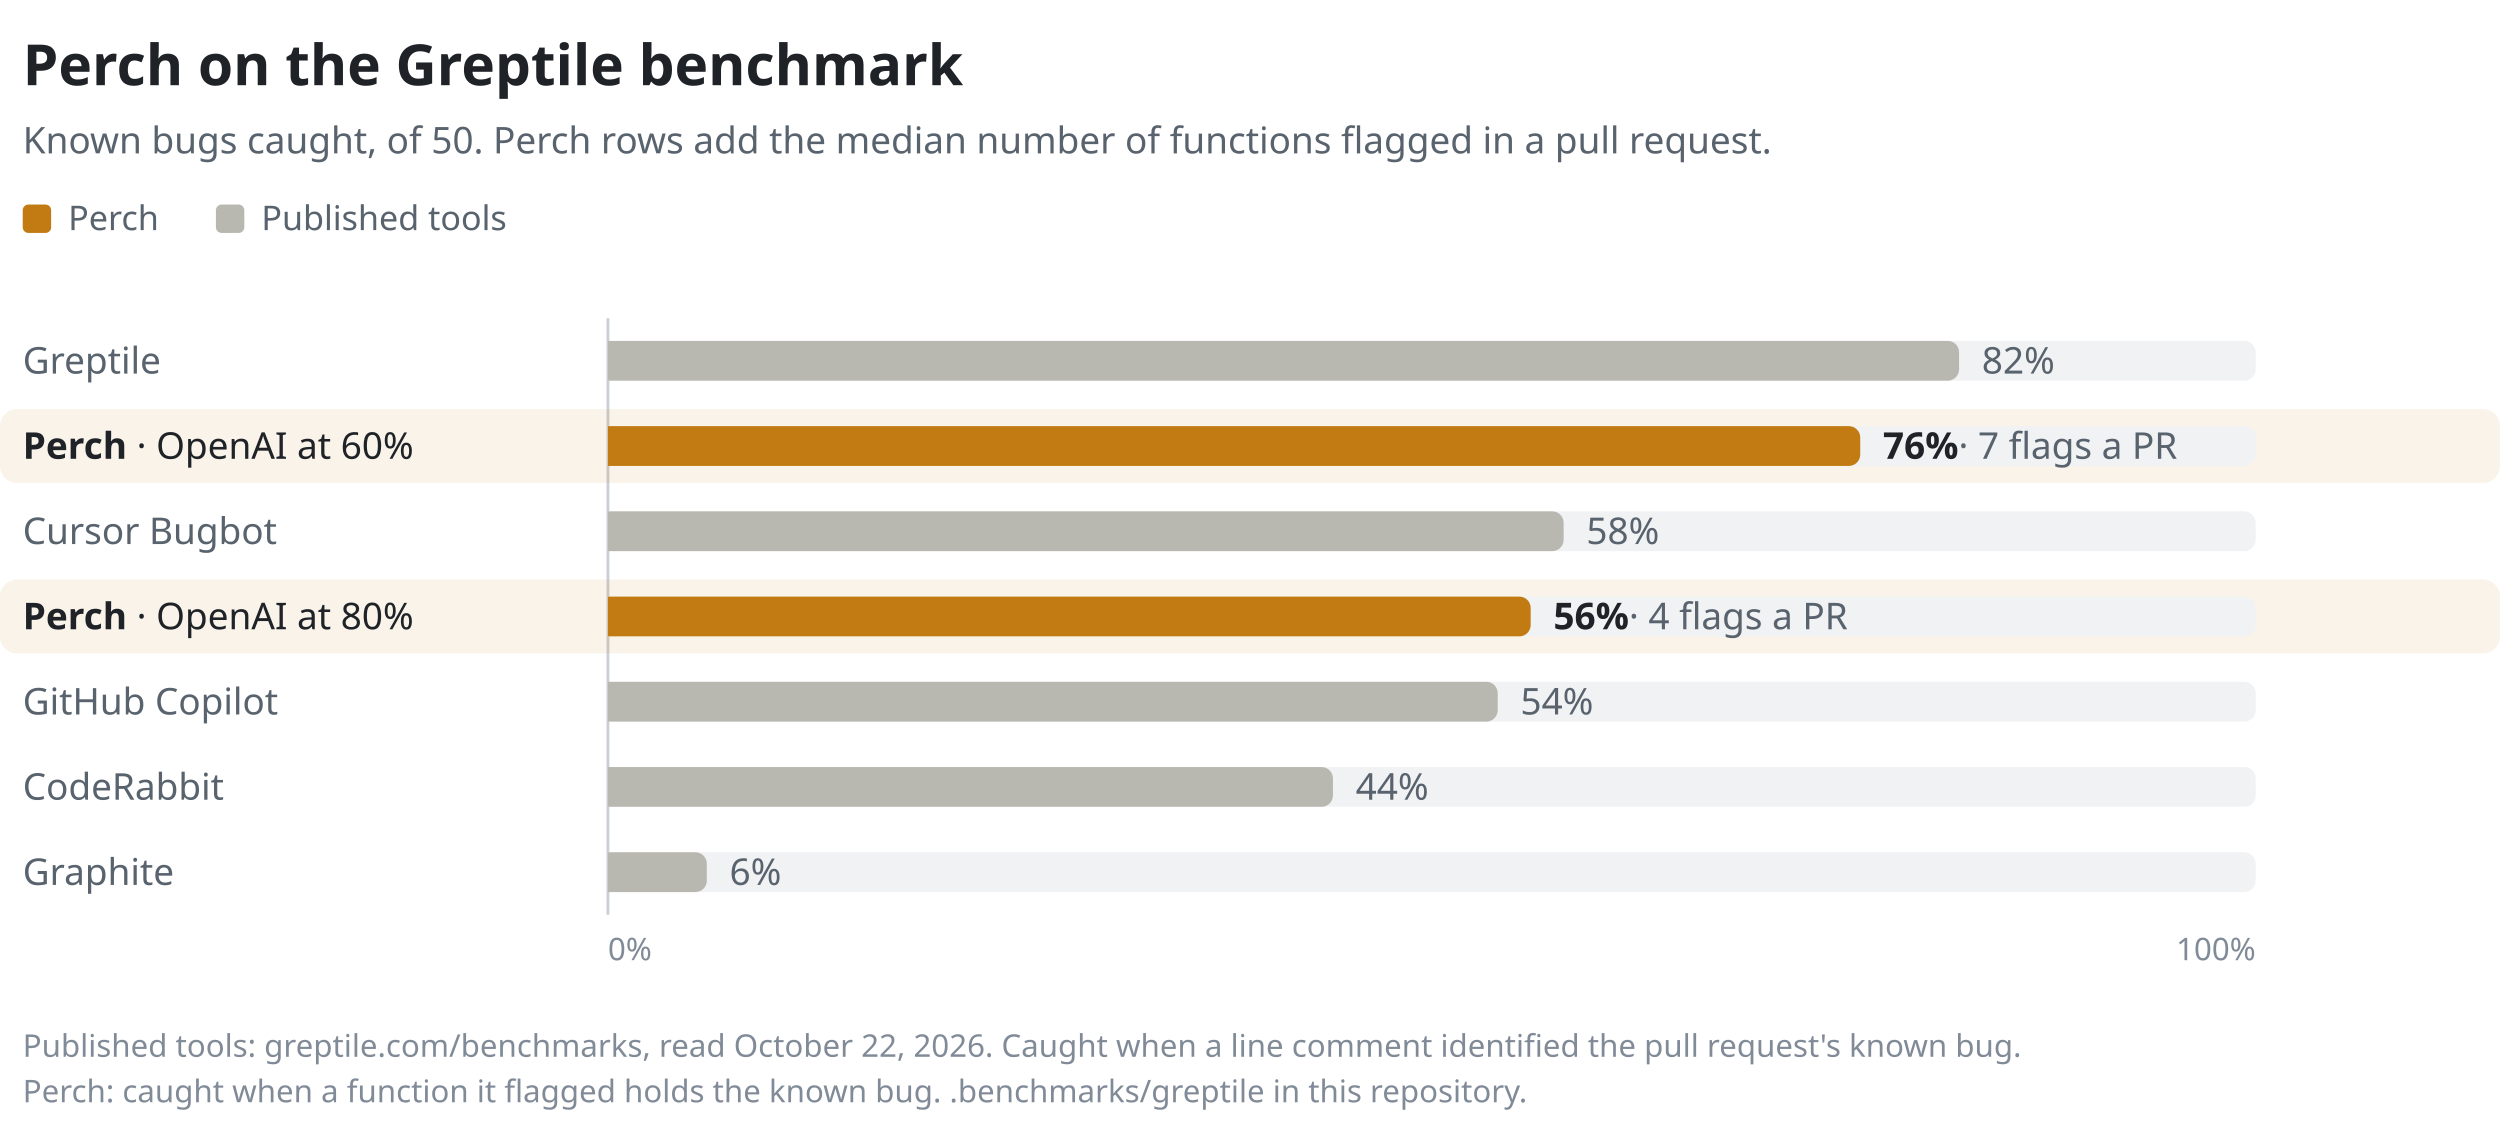
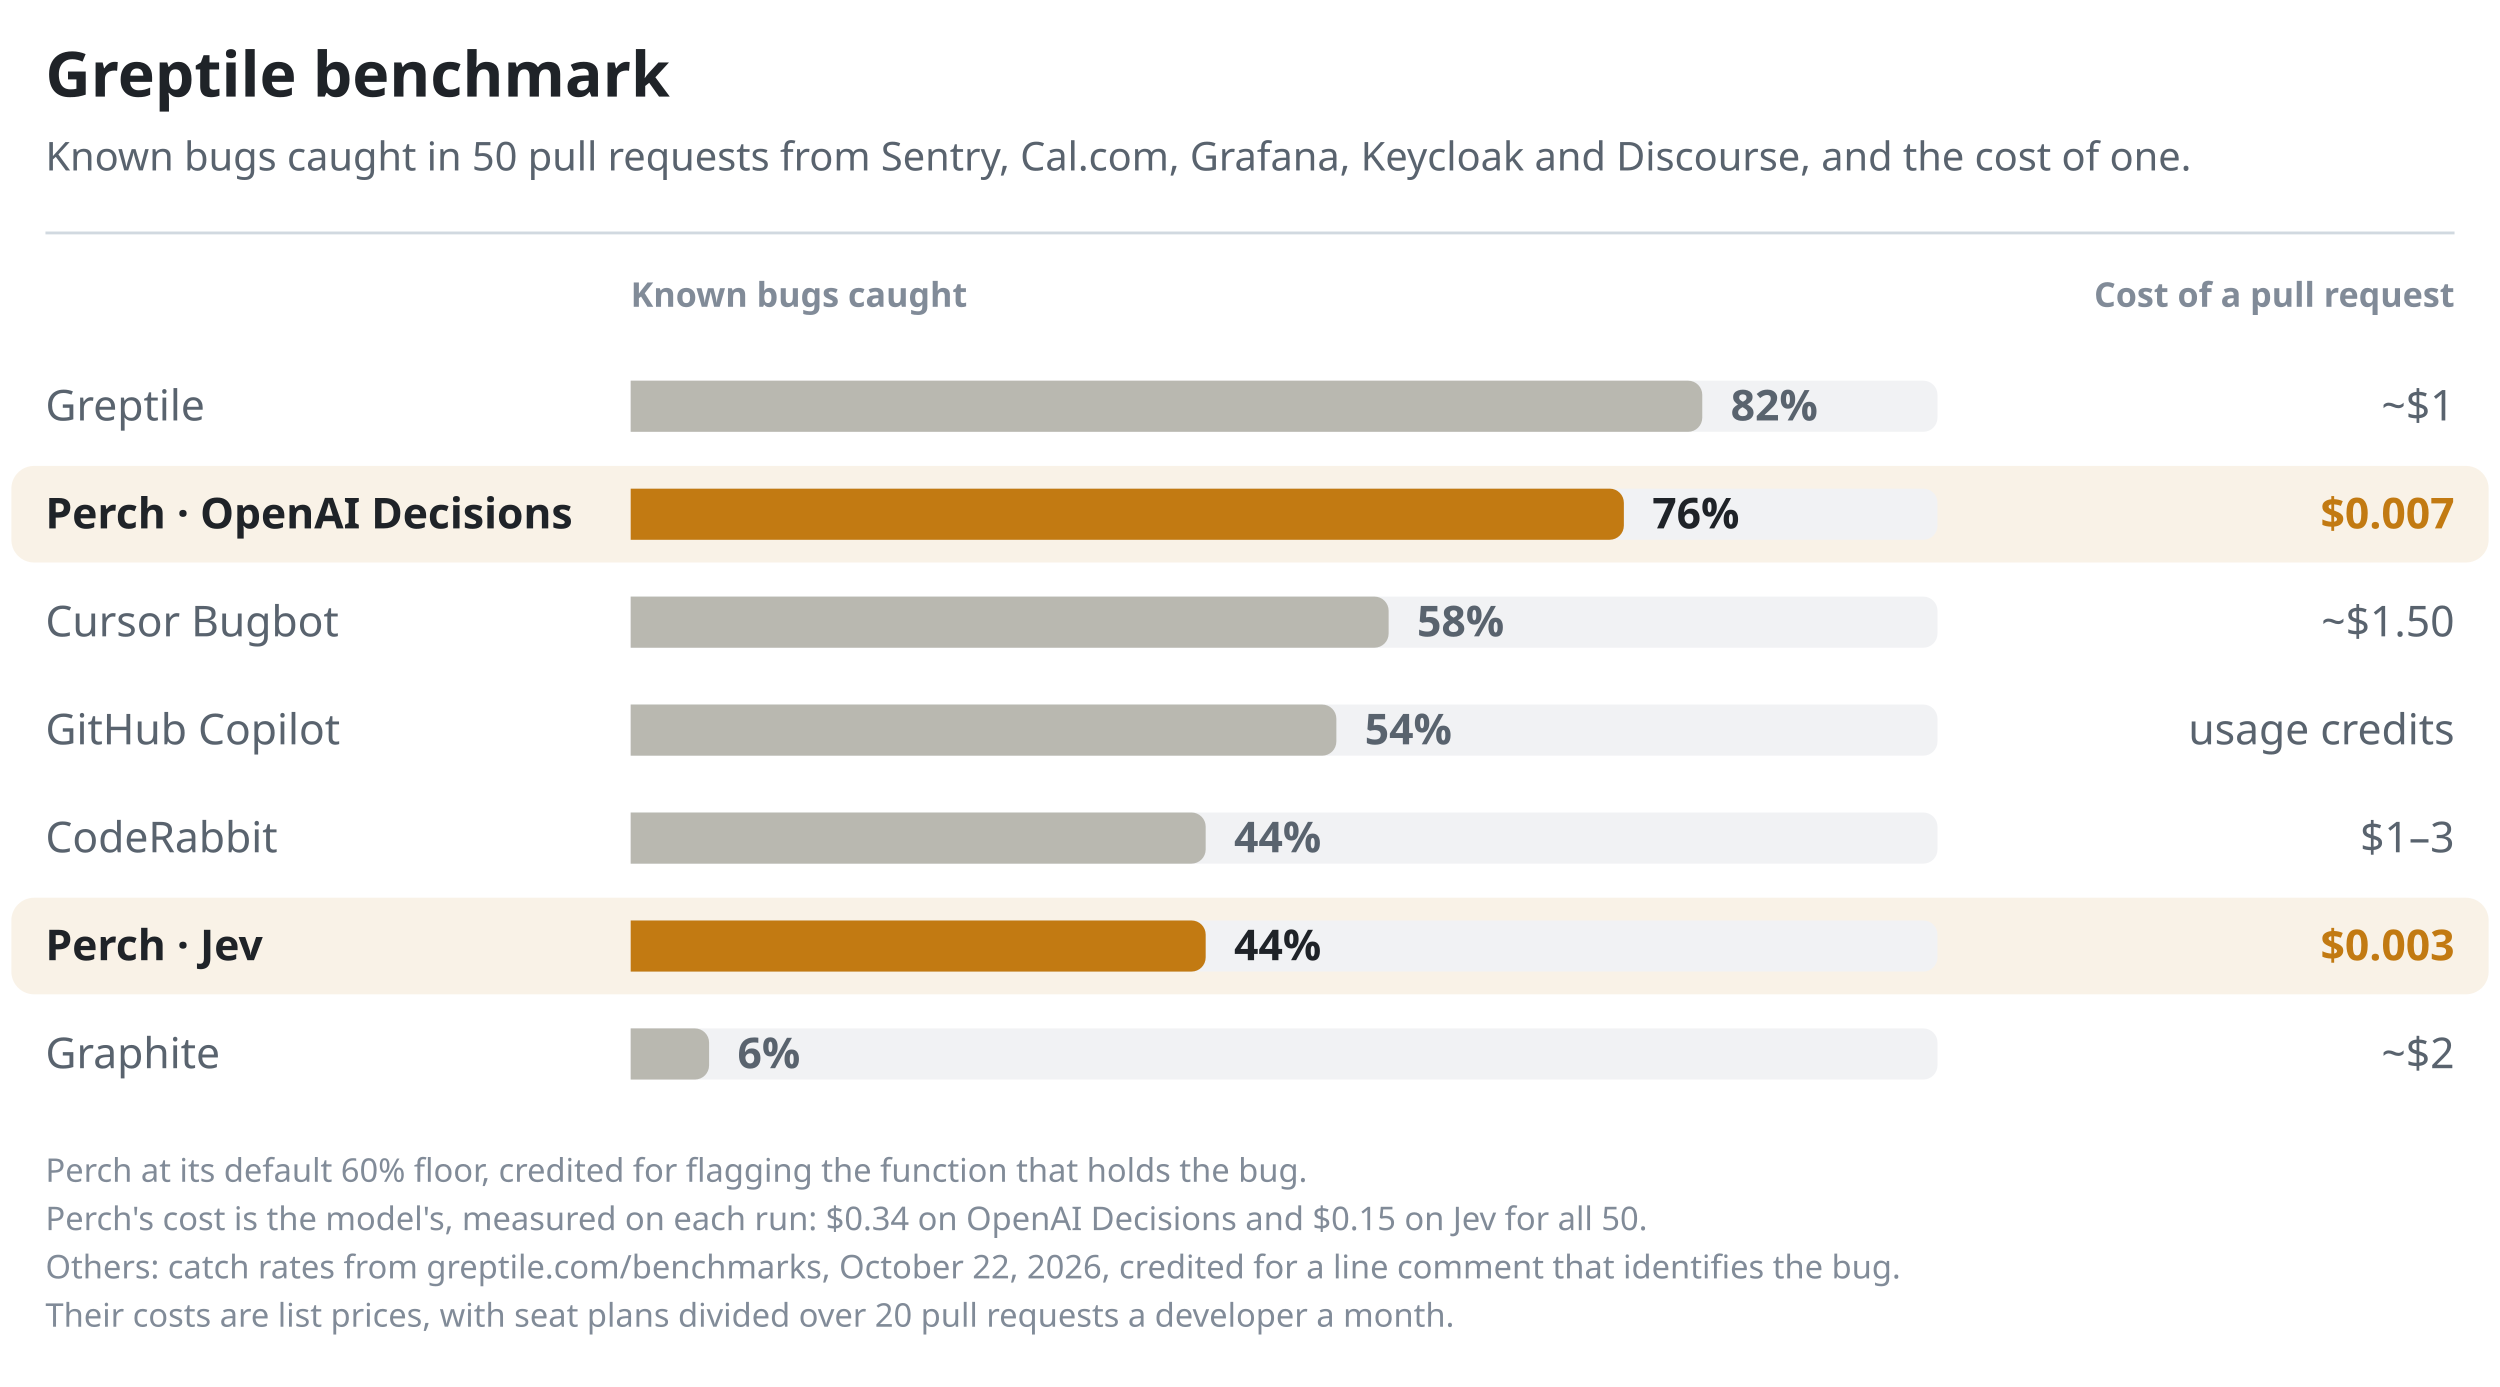
- <svg xmlns="http://www.w3.org/2000/svg" width="880" height="402" viewBox="0 0 880 402" role="img" aria-labelledby="title desc">
+ <svg xmlns="http://www.w3.org/2000/svg" width="880" height="488" viewBox="0 0 880 488" role="img" aria-labelledby="title desc">
  <style>text{font-family:-apple-system, BlinkMacSystemFont, 'Segoe UI', 'Noto Sans', Helvetica, Arial, sans-serif}.n{font-variant-numeric:tabular-nums}</style>
-   <text x="8" y="30" font-size="20" font-weight="600" fill="#1f2328">Perch on the Greptile benchmark</text>
-   <text x="8" y="54" font-size="13" fill="#59636e">Known bugs caught, of 50. Perch rows add the median number of functions flagged in a pull request.</text>
-   <rect x="8" y="72" width="10" height="10" rx="2" fill="#c27a12" />
-   <text x="24" y="81" font-size="12" fill="#59636e">Perch</text>
-   <rect x="76" y="72" width="10" height="10" rx="2" fill="#b9b8b0" />
-   <text x="92" y="81" font-size="12" fill="#59636e">Published tools</text>
-   <line x1="214" y1="112" x2="214" y2="322" stroke="#c9cfd6" stroke-width="1" />
-   <text class="n" x="214" y="338" font-size="11" fill="#818b98">0%</text>
-   <text class="n" x="794" y="338" font-size="11" text-anchor="end" fill="#818b98">100%</text>
-   <text x="8" y="131.5" font-size="13" fill="#59636e">Greptile</text>
-   <path d="M214,120h576a4,4 0 0 1 4,4v6a4,4 0 0 1 -4,4h-576z" fill="#f1f2f4" />
-   <path d="M214,120h471.6a4,4 0 0 1 4,4v6a4,4 0 0 1 -4,4h-471.6z" fill="#b9b8b0" />
-   <text class="n" x="697.6" y="131.5" font-size="13" fill="#59636e">82%</text>
-   <rect x="0" y="144" width="880" height="26" rx="6" fill="#c27a12" fill-opacity="0.09" />
-   <text x="8" y="161.5" font-size="13" fill="#1f2328">
-     <tspan font-weight="600">Perch</tspan> · OpenAI at 60%</text>
-   <path d="M214,150h576a4,4 0 0 1 4,4v6a4,4 0 0 1 -4,4h-576z" fill="#f1f2f4" />
-   <path d="M214,150h436.8a4,4 0 0 1 4,4v6a4,4 0 0 1 -4,4h-436.8z" fill="#c27a12" />
-   <text class="n" x="662.8" y="161.5" font-size="13" font-weight="600" fill="#1f2328">76%<tspan font-weight="400" fill="#59636e"> · 7 flags a PR</tspan>
-   </text>
-   <text x="8" y="191.5" font-size="13" fill="#59636e">Cursor Bugbot</text>
-   <path d="M214,180h576a4,4 0 0 1 4,4v6a4,4 0 0 1 -4,4h-576z" fill="#f1f2f4" />
-   <path d="M214,180h332.4a4,4 0 0 1 4,4v6a4,4 0 0 1 -4,4h-332.4z" fill="#b9b8b0" />
-   <text class="n" x="558.4" y="191.5" font-size="13" fill="#59636e">58%</text>
-   <rect x="0" y="204" width="880" height="26" rx="6" fill="#c27a12" fill-opacity="0.09" />
-   <text x="8" y="221.5" font-size="13" fill="#1f2328">
-     <tspan font-weight="600">Perch</tspan> · OpenAI at 80%</text>
-   <path d="M214,210h576a4,4 0 0 1 4,4v6a4,4 0 0 1 -4,4h-576z" fill="#f1f2f4" />
-   <path d="M214,210h320.8a4,4 0 0 1 4,4v6a4,4 0 0 1 -4,4h-320.8z" fill="#c27a12" />
-   <text class="n" x="546.8" y="221.5" font-size="13" font-weight="600" fill="#1f2328">56%<tspan font-weight="400" fill="#59636e"> · 4 flags a PR</tspan>
-   </text>
-   <text x="8" y="251.5" font-size="13" fill="#59636e">GitHub Copilot</text>
-   <path d="M214,240h576a4,4 0 0 1 4,4v6a4,4 0 0 1 -4,4h-576z" fill="#f1f2f4" />
-   <path d="M214,240h309.2a4,4 0 0 1 4,4v6a4,4 0 0 1 -4,4h-309.2z" fill="#b9b8b0" />
-   <text class="n" x="535.2" y="251.5" font-size="13" fill="#59636e">54%</text>
-   <text x="8" y="281.5" font-size="13" fill="#59636e">CodeRabbit</text>
-   <path d="M214,270h576a4,4 0 0 1 4,4v6a4,4 0 0 1 -4,4h-576z" fill="#f1f2f4" />
-   <path d="M214,270h251.2a4,4 0 0 1 4,4v6a4,4 0 0 1 -4,4h-251.2z" fill="#b9b8b0" />
-   <text class="n" x="477.2" y="281.5" font-size="13" fill="#59636e">44%</text>
-   <text x="8" y="311.5" font-size="13" fill="#59636e">Graphite</text>
-   <path d="M214,300h576a4,4 0 0 1 4,4v6a4,4 0 0 1 -4,4h-576z" fill="#f1f2f4" />
-   <path d="M214,300h30.8a4,4 0 0 1 4,4v6a4,4 0 0 1 -4,4h-30.8z" fill="#b9b8b0" />
-   <text class="n" x="256.8" y="311.5" font-size="13" fill="#59636e">6%</text>
-   <text x="8" y="372" font-size="11" fill="#818b98">Published tools: greptile.com/benchmarks, read October 22, 2026. Caught when a line comment identified the pull request's known bug.</text>
-   <text x="8" y="388" font-size="11" fill="#818b98">Perch: caught when a function it flagged holds the known bug. .benchmarks/greptile in this repository.</text>
+   <text x="16" y="34" font-size="22" font-weight="700" fill="#1f2328">Greptile benchmark</text>
+   <text x="16" y="60" font-size="14" fill="#59636e">Known bugs caught in 50 pull requests from Sentry, Cal.com, Grafana, Keycloak and Discourse, and the cost of one.</text>
+   <line x1="16" y1="82" x2="864" y2="82" stroke="#d1d9e0" stroke-width="1" />
+   <text x="222" y="108" font-size="12" font-weight="600" fill="#818b98">Known bugs caught</text>
+   <text x="864" y="108" font-size="12" font-weight="600" text-anchor="end" fill="#818b98">Cost of a pull request</text>
+   <text x="16" y="148" font-size="15" fill="#59636e">Greptile</text>
+   <path d="M222,134h455a5,5 0 0 1 5,5v8a5,5 0 0 1 -5,5h-455z" fill="#f1f2f4" />
+   <path d="M222,134h372.2a5,5 0 0 1 5,5v8a5,5 0 0 1 -5,5h-372.2z" fill="#b9b8b0" />
+   <text class="n" x="609.2" y="148" font-size="15" font-weight="600" fill="#59636e">82%</text>
+   <text class="n" x="864" y="148" font-size="15" text-anchor="end" font-weight="400" fill="#59636e">~$1</text>
+   <rect x="4" y="164" width="872" height="34" rx="8" fill="#c27a12" fill-opacity="0.1" />
+   <text x="16" y="186" font-size="15" font-weight="700" fill="#1f2328">Perch · OpenAI Decisions</text>
+   <path d="M222,172h455a5,5 0 0 1 5,5v8a5,5 0 0 1 -5,5h-455z" fill="#f1f2f4" />
+   <path d="M222,172h344.6a5,5 0 0 1 5,5v8a5,5 0 0 1 -5,5h-344.6z" fill="#c27a12" />
+   <text class="n" x="581.6" y="186" font-size="15" font-weight="700" fill="#1f2328">76%</text>
+   <text class="n" x="864" y="186" font-size="15" text-anchor="end" font-weight="700" fill="#c27a12">$0.007</text>
+   <text x="16" y="224" font-size="15" fill="#59636e">Cursor Bugbot</text>
+   <path d="M222,210h455a5,5 0 0 1 5,5v8a5,5 0 0 1 -5,5h-455z" fill="#f1f2f4" />
+   <path d="M222,210h261.8a5,5 0 0 1 5,5v8a5,5 0 0 1 -5,5h-261.8z" fill="#b9b8b0" />
+   <text class="n" x="498.8" y="224" font-size="15" font-weight="600" fill="#59636e">58%</text>
+   <text class="n" x="864" y="224" font-size="15" text-anchor="end" font-weight="400" fill="#59636e">~$1.50</text>
+   <text x="16" y="262" font-size="15" fill="#59636e">GitHub Copilot</text>
+   <path d="M222,248h455a5,5 0 0 1 5,5v8a5,5 0 0 1 -5,5h-455z" fill="#f1f2f4" />
+   <path d="M222,248h243.4a5,5 0 0 1 5,5v8a5,5 0 0 1 -5,5h-243.4z" fill="#b9b8b0" />
+   <text class="n" x="480.4" y="262" font-size="15" font-weight="600" fill="#59636e">54%</text>
+   <text class="n" x="864" y="262" font-size="15" text-anchor="end" font-weight="400" fill="#59636e">usage credits</text>
+   <text x="16" y="300" font-size="15" fill="#59636e">CodeRabbit</text>
+   <path d="M222,286h455a5,5 0 0 1 5,5v8a5,5 0 0 1 -5,5h-455z" fill="#f1f2f4" />
+   <path d="M222,286h197.4a5,5 0 0 1 5,5v8a5,5 0 0 1 -5,5h-197.4z" fill="#b9b8b0" />
+   <text class="n" x="434.4" y="300" font-size="15" font-weight="600" fill="#59636e">44%</text>
+   <text class="n" x="864" y="300" font-size="15" text-anchor="end" font-weight="400" fill="#59636e">$1–3</text>
+   <rect x="4" y="316" width="872" height="34" rx="8" fill="#c27a12" fill-opacity="0.1" />
+   <text x="16" y="338" font-size="15" font-weight="700" fill="#1f2328">Perch · Jev</text>
+   <path d="M222,324h455a5,5 0 0 1 5,5v8a5,5 0 0 1 -5,5h-455z" fill="#f1f2f4" />
+   <path d="M222,324h197.4a5,5 0 0 1 5,5v8a5,5 0 0 1 -5,5h-197.4z" fill="#c27a12" />
+   <text class="n" x="434.4" y="338" font-size="15" font-weight="700" fill="#1f2328">44%</text>
+   <text class="n" x="864" y="338" font-size="15" text-anchor="end" font-weight="700" fill="#c27a12">$0.003</text>
+   <text x="16" y="376" font-size="15" fill="#59636e">Graphite</text>
+   <path d="M222,362h455a5,5 0 0 1 5,5v8a5,5 0 0 1 -5,5h-455z" fill="#f1f2f4" />
+   <path d="M222,362h22.6a5,5 0 0 1 5,5v8a5,5 0 0 1 -5,5h-22.6z" fill="#b9b8b0" />
+   <text class="n" x="259.6" y="376" font-size="15" font-weight="600" fill="#59636e">6%</text>
+   <text class="n" x="864" y="376" font-size="15" text-anchor="end" font-weight="400" fill="#59636e">~$2</text>
+   <text x="16" y="416" font-size="11.5" fill="#818b98">Perch at its default 60% floor, credited for flagging the function that holds the bug.</text>
+   <text x="16" y="433" font-size="11.5" fill="#818b98">Perch's cost is the model's, measured on each run: $0.34 on OpenAI Decisions and $0.15 on Jev for all 50.</text>
+   <text x="16" y="450" font-size="11.5" fill="#818b98">Others: catch rates from greptile.com/benchmarks, October 22, 2026, credited for a line comment that identifies the bug.</text>
+   <text x="16" y="467" font-size="11.5" fill="#818b98">Their costs are list prices, with seat plans divided over 20 pull requests a developer a month.</text>
</svg>
